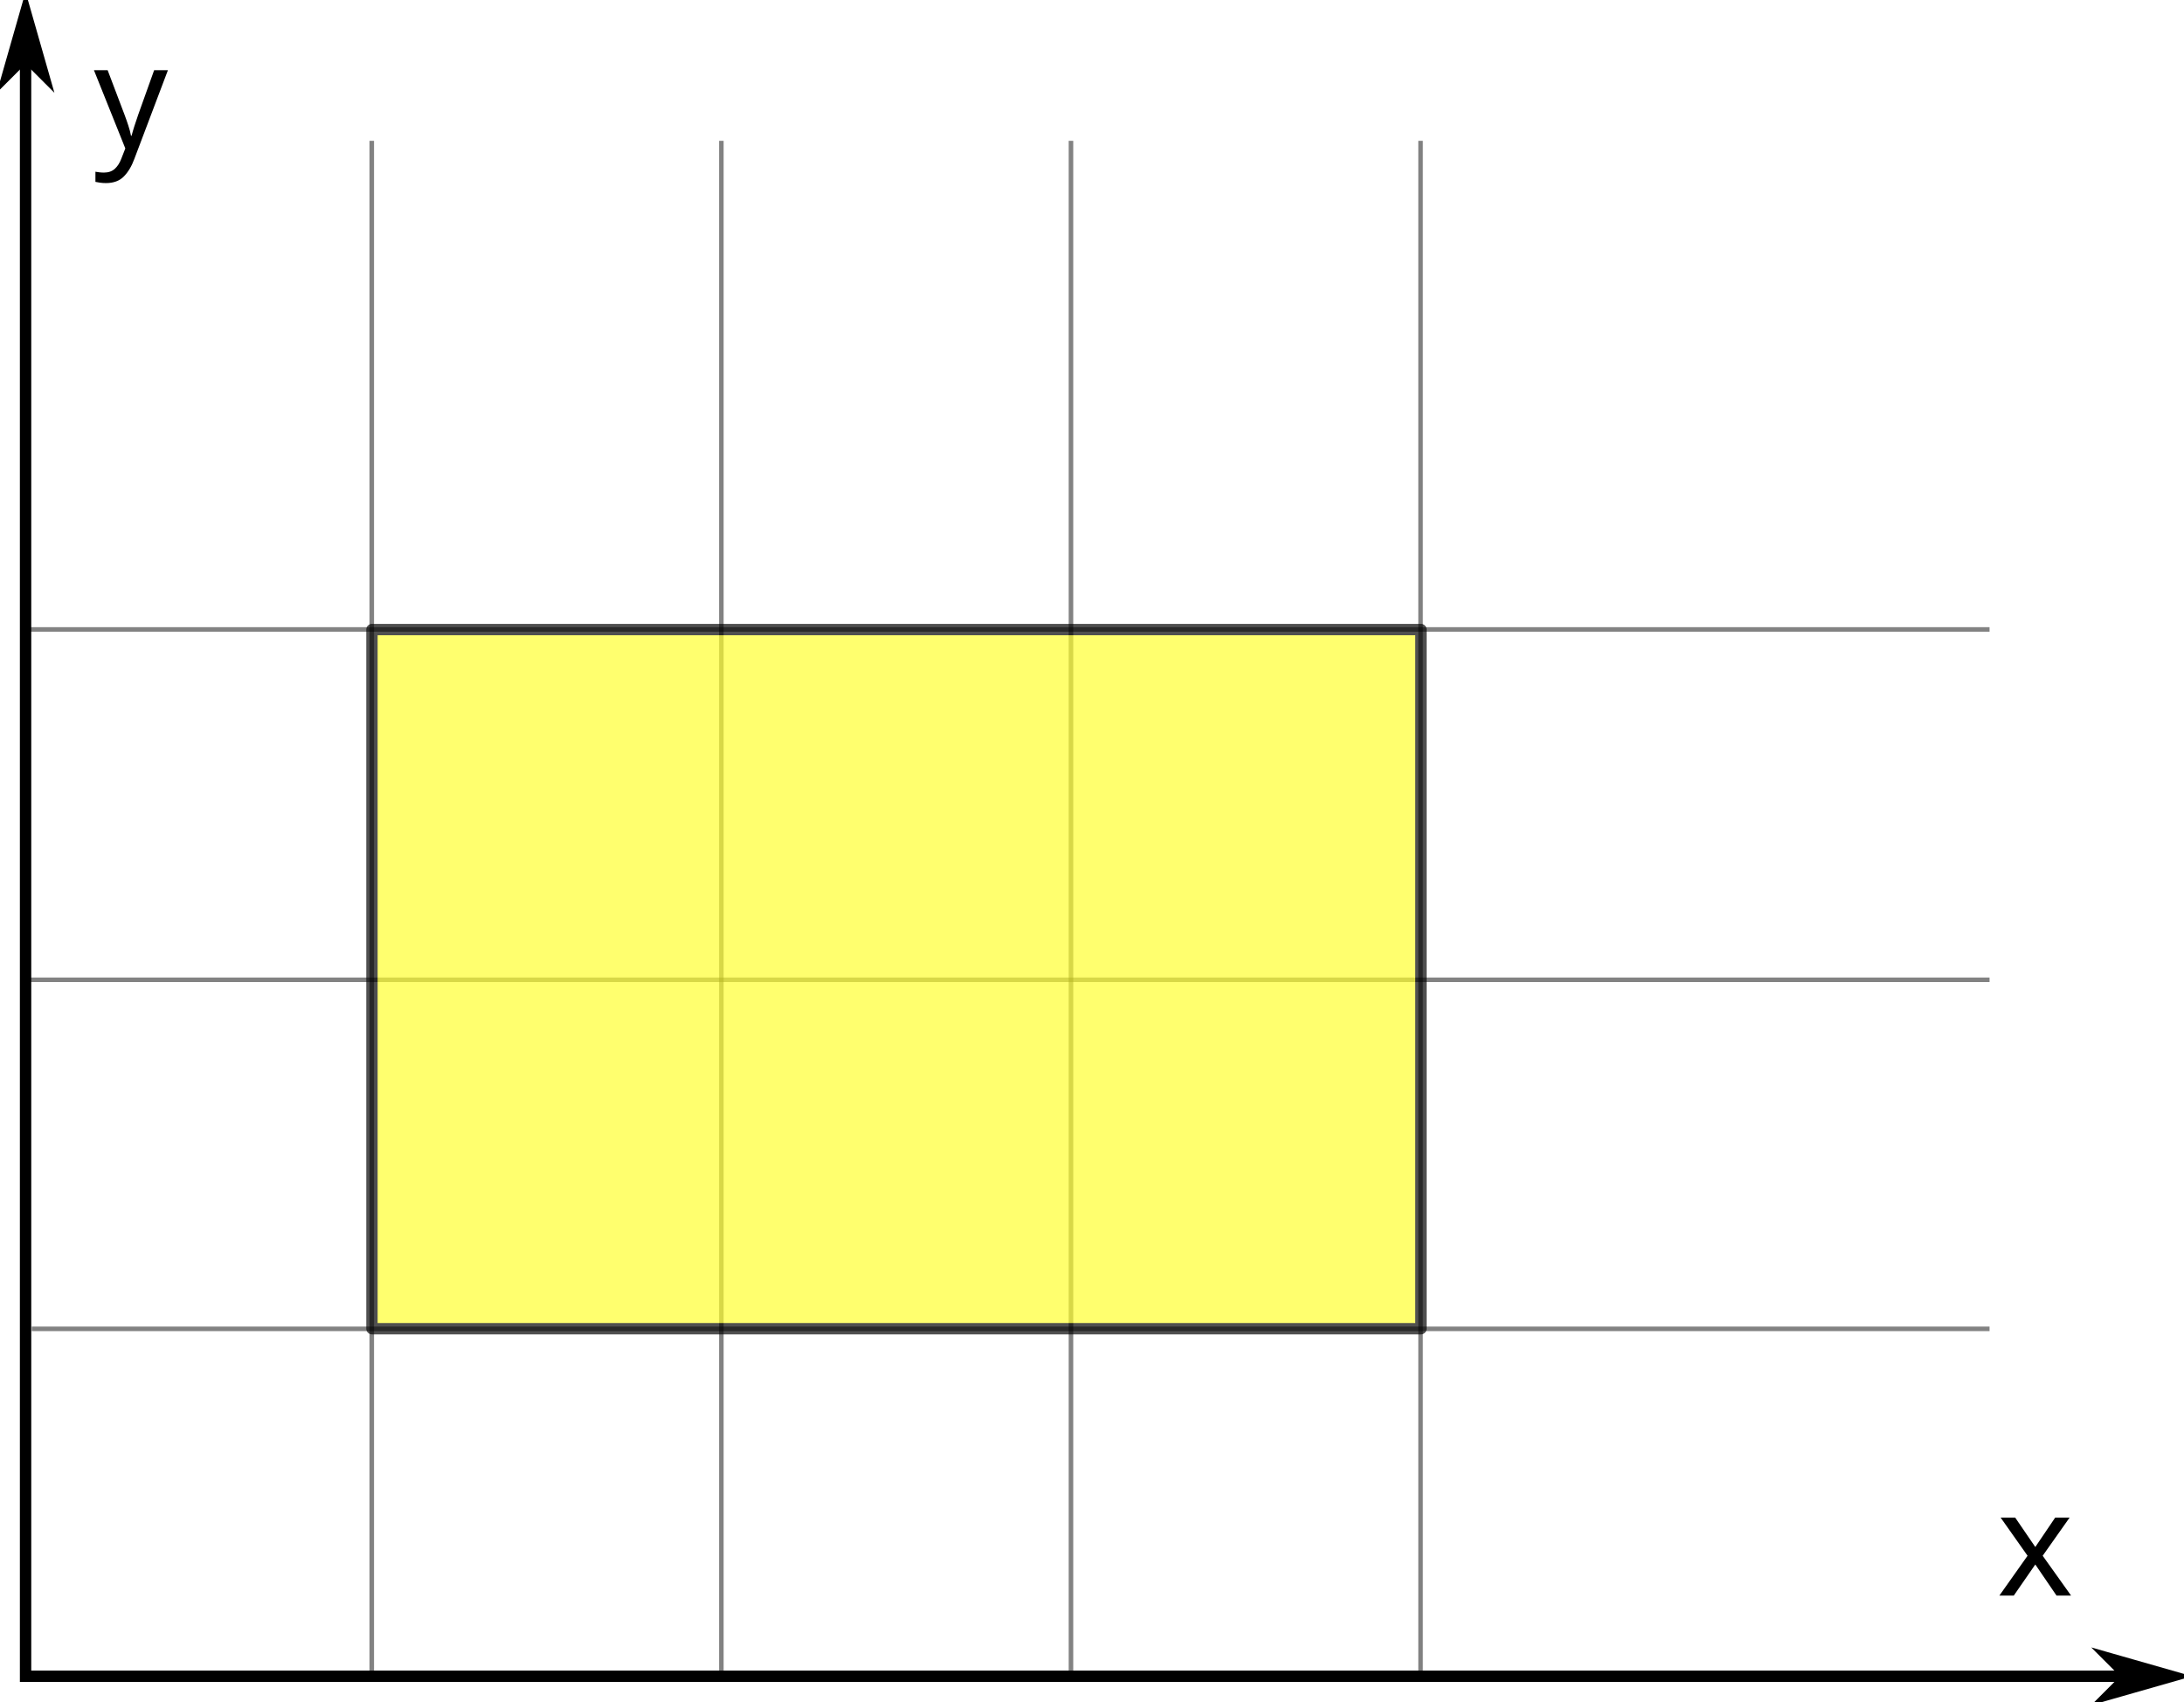
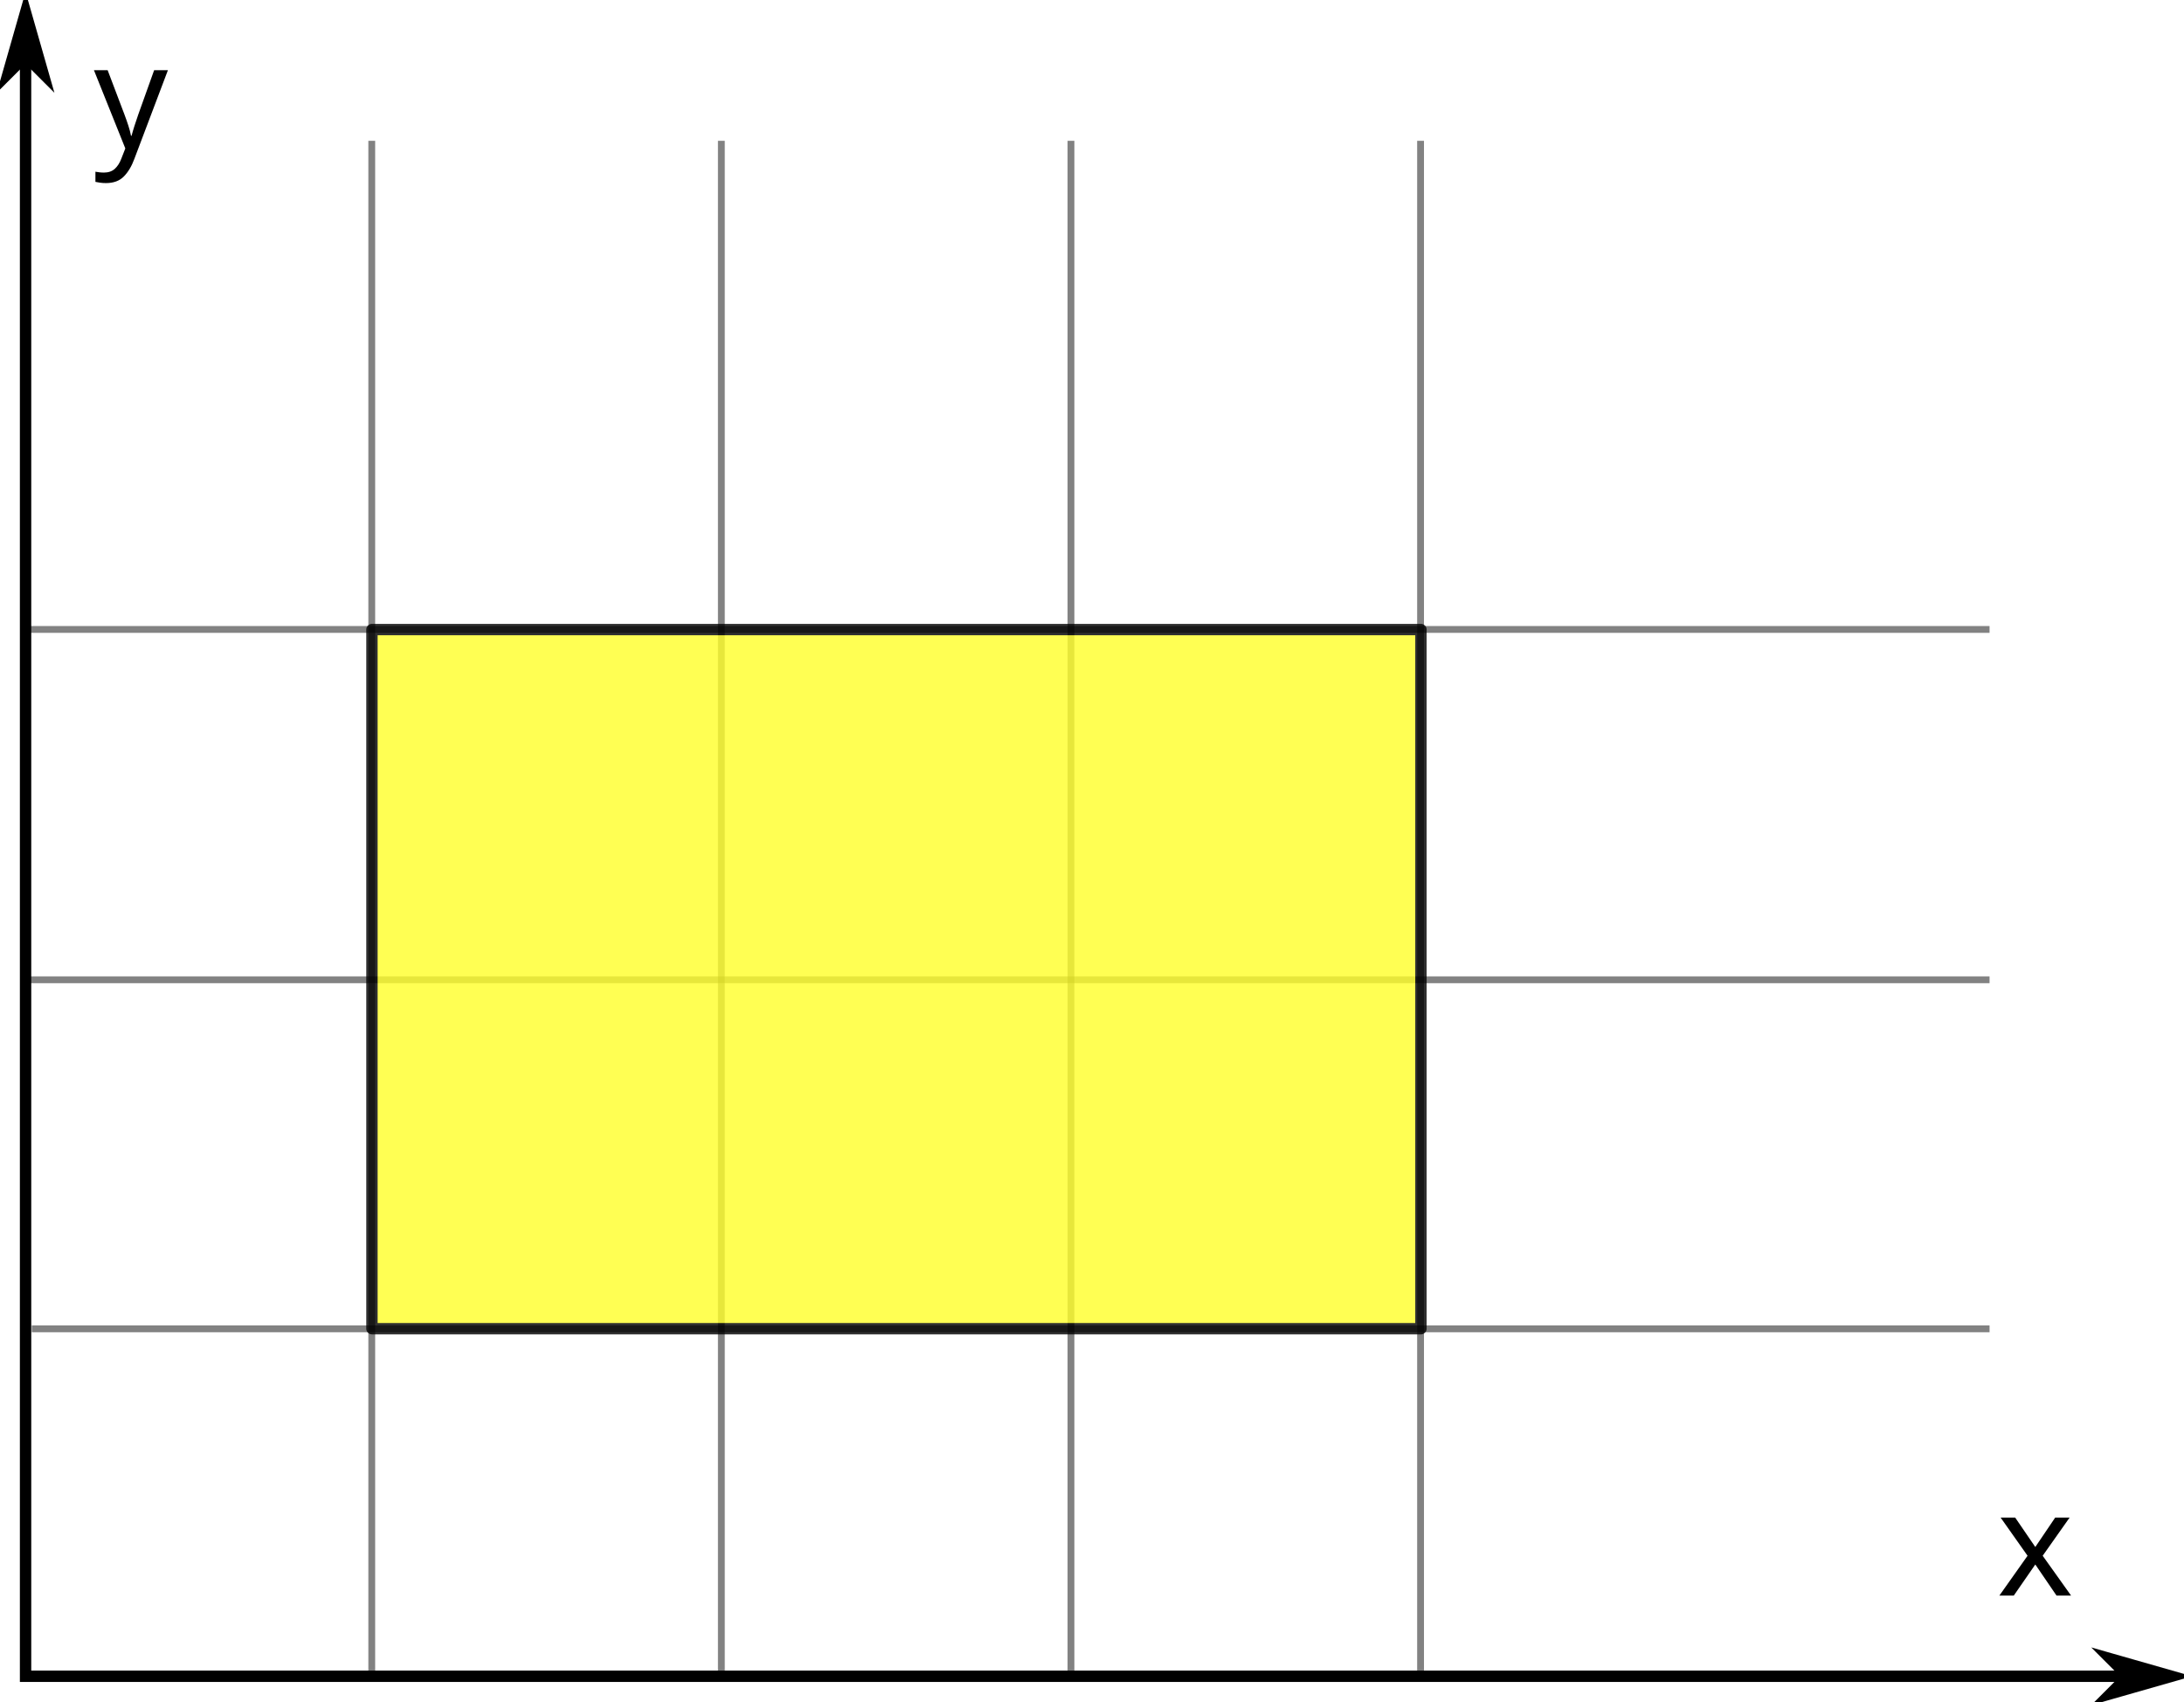
<svg xmlns="http://www.w3.org/2000/svg" width="480.623" height="374.464" id="svg7017" version="1.1">
  <defs id="defs7019">
    <marker orient="auto" refY="0" refX="0" id="Arrow1Mend" style="overflow:visible">
      <path id="path4139" d="M 0,0 5,-5 -12.5,0 5,5 0,0 z" style="fill-rule:evenodd;stroke:#000000;stroke-width:1pt;marker-start:none" transform="matrix(-0.4,0,0,-0.4,-4,0)" />
    </marker>
    <marker orient="auto" refY="0" refX="0" id="Arrow1Mstart" style="overflow:visible">
      <path id="path4136" d="M 0,0 5,-5 -12.5,0 5,5 0,0 z" style="fill-rule:evenodd;stroke:#000000;stroke-width:1pt;marker-start:none" transform="matrix(0.4,0,0,0.4,4,0)" />
    </marker>
    <marker orient="auto" refY="0" refX="0" id="Arrow1Lend" style="overflow:visible">
      <path id="path4133" d="M 0,0 5,-5 -12.5,0 5,5 0,0 z" style="fill-rule:evenodd;stroke:#000000;stroke-width:1pt;marker-start:none" transform="matrix(-0.8,0,0,-0.8,-10,0)" />
    </marker>
    <marker orient="auto" refY="0" refX="0" id="Arrow1Lstart" style="overflow:visible">
      <path id="path4130" d="M 0,0 5,-5 -12.5,0 5,5 0,0 z" style="fill-rule:evenodd;stroke:#000000;stroke-width:1pt;marker-start:none" transform="matrix(0.8,0,0,0.8,10,0)" />
    </marker>
  </defs>
  <g id="layer1" transform="translate(73.30522,-197.0943)">
    <path style="fill:none;stroke:#000000;stroke-width:2.5;stroke-linecap:butt;stroke-linejoin:miter;stroke-miterlimit:4;stroke-opacity:1;stroke-dasharray:none;marker-start:url(#Arrow1Mstart);marker-end:url(#Arrow1Mend)" d="m -67.68,200.219 0,365.714 471.874,0" id="path7044" />
-     <path style="fill:none;stroke:#000000;stroke-width:1px;stroke-linecap:butt;stroke-linejoin:miter;stroke-opacity:1;opacity:0.492" d="m 8.505,566.648 0,-338.571" id="path7926" />
-     <path style="fill:none;stroke:#000000;stroke-width:1px;stroke-linecap:butt;stroke-linejoin:miter;stroke-opacity:1;opacity:0.492" d="m 85.441,566.648 0,-338.571" id="path7926-8" />
-     <path style="fill:none;stroke:#000000;stroke-width:1px;stroke-linecap:butt;stroke-linejoin:miter;stroke-opacity:1;opacity:0.492" d="m 162.377,566.648 0,-338.571" id="path7926-7" />
-     <path style="fill:none;stroke:#000000;stroke-width:1px;stroke-linecap:butt;stroke-linejoin:miter;stroke-opacity:1;opacity:0.492" d="m 364.527,489.487 -430.841,-1e-5" id="path7926-8-6" />
-     <path style="fill:none;stroke:#000000;stroke-width:1px;stroke-linecap:butt;stroke-linejoin:miter;stroke-opacity:1;opacity:0.492" d="m 364.527,412.684 -431.903,-10e-6" id="path7926-7-3" />
-     <path style="fill:none;stroke:#000000;stroke-width:1px;stroke-linecap:butt;stroke-linejoin:miter;stroke-opacity:1;opacity:0.492" d="m 239.313,566.648 0,-338.571" id="path7926-7-6" />
-     <path style="fill:none;stroke:#000000;stroke-width:1px;stroke-linecap:butt;stroke-linejoin:miter;stroke-opacity:1;opacity:0.492" d="m 364.527,335.594 -431.171,-1e-5" id="path7926-7-3-8" />
+     <path style="fill:none;stroke:#000000;stroke-width:1.5;stroke-linecap:butt;stroke-linejoin:miter;stroke-opacity:1;opacity:0.492;stroke-miterlimit:4;stroke-dasharray:none" d="m 8.505,566.648 0,-338.571" id="path7926" />
+     <path style="fill:none;stroke:#000000;stroke-width:1.5;stroke-linecap:butt;stroke-linejoin:miter;stroke-opacity:1;opacity:0.492;stroke-miterlimit:4;stroke-dasharray:none" d="m 85.441,566.648 0,-338.571" id="path7926-8" />
+     <path style="fill:none;stroke:#000000;stroke-width:1.5;stroke-linecap:butt;stroke-linejoin:miter;stroke-opacity:1;opacity:0.492;stroke-miterlimit:4;stroke-dasharray:none" d="m 162.377,566.648 0,-338.571" id="path7926-7" />
+     <path style="fill:none;stroke:#000000;stroke-width:1.5;stroke-linecap:butt;stroke-linejoin:miter;stroke-opacity:1;opacity:0.492;stroke-miterlimit:4;stroke-dasharray:none" d="m 364.527,489.487 -430.841,-1e-5" id="path7926-8-6" />
+     <path style="fill:none;stroke:#000000;stroke-width:1.5;stroke-linecap:butt;stroke-linejoin:miter;stroke-opacity:1;opacity:0.492;stroke-miterlimit:4;stroke-dasharray:none" d="m 364.527,412.684 -431.903,-10e-6" id="path7926-7-3" />
+     <path style="fill:none;stroke:#000000;stroke-width:1.5;stroke-linecap:butt;stroke-linejoin:miter;stroke-opacity:1;opacity:0.492;stroke-miterlimit:4;stroke-dasharray:none" d="m 239.313,566.648 0,-338.571" id="path7926-7-6" />
+     <path style="fill:none;stroke:#000000;stroke-width:1.5;stroke-linecap:butt;stroke-linejoin:miter;stroke-opacity:1;opacity:0.492;stroke-miterlimit:4;stroke-dasharray:none" d="m 364.527,335.594 -431.171,-1e-5" id="path7926-7-3-8" />
    <text xml:space="preserve" style="font-size:48px;font-style:normal;font-weight:normal;line-height:125%;letter-spacing:0px;word-spacing:0px;fill:#000000;fill-opacity:1;stroke:none;font-family:Sans" x="-52.666" y="229.691" id="text9553">
      <tspan id="tspan9555" x="-52.666" y="229.691" style="font-size:32px">y</tspan>
    </text>
    <text xml:space="preserve" style="font-size:48px;font-style:normal;font-weight:normal;line-height:125%;letter-spacing:0px;word-spacing:0px;fill:#000000;fill-opacity:1;stroke:none;font-family:Sans" x="366.109" y="548.179" id="text9553-7">
      <tspan id="tspan9555-2" x="366.109" y="548.179" style="font-size:32px">x</tspan>
    </text>
-     <rect style="opacity:0.684;color:#000000;fill:#ffff2b;fill-opacity:1;fill-rule:nonzero;stroke:#000000;stroke-width:2.5;stroke-linecap:butt;stroke-linejoin:round;stroke-miterlimit:4;stroke-opacity:1;stroke-dasharray:none;stroke-dashoffset:0;marker:none;visibility:visible;display:inline;overflow:visible;enable-background:accumulate" id="rect3807" width="230.845" height="153.839" x="8.548" y="335.617" />
+     <rect style="opacity:0.809;color:#000000;fill:#ffff2b;fill-opacity:1;fill-rule:nonzero;stroke:#000000;stroke-width:2.5;stroke-linecap:butt;stroke-linejoin:round;stroke-miterlimit:4;stroke-opacity:1;stroke-dasharray:none;stroke-dashoffset:0;marker:none;visibility:visible;display:inline;overflow:visible;enable-background:accumulate" id="rect3807" width="230.845" height="153.839" x="8.548" y="335.617" />
  </g>
</svg>
